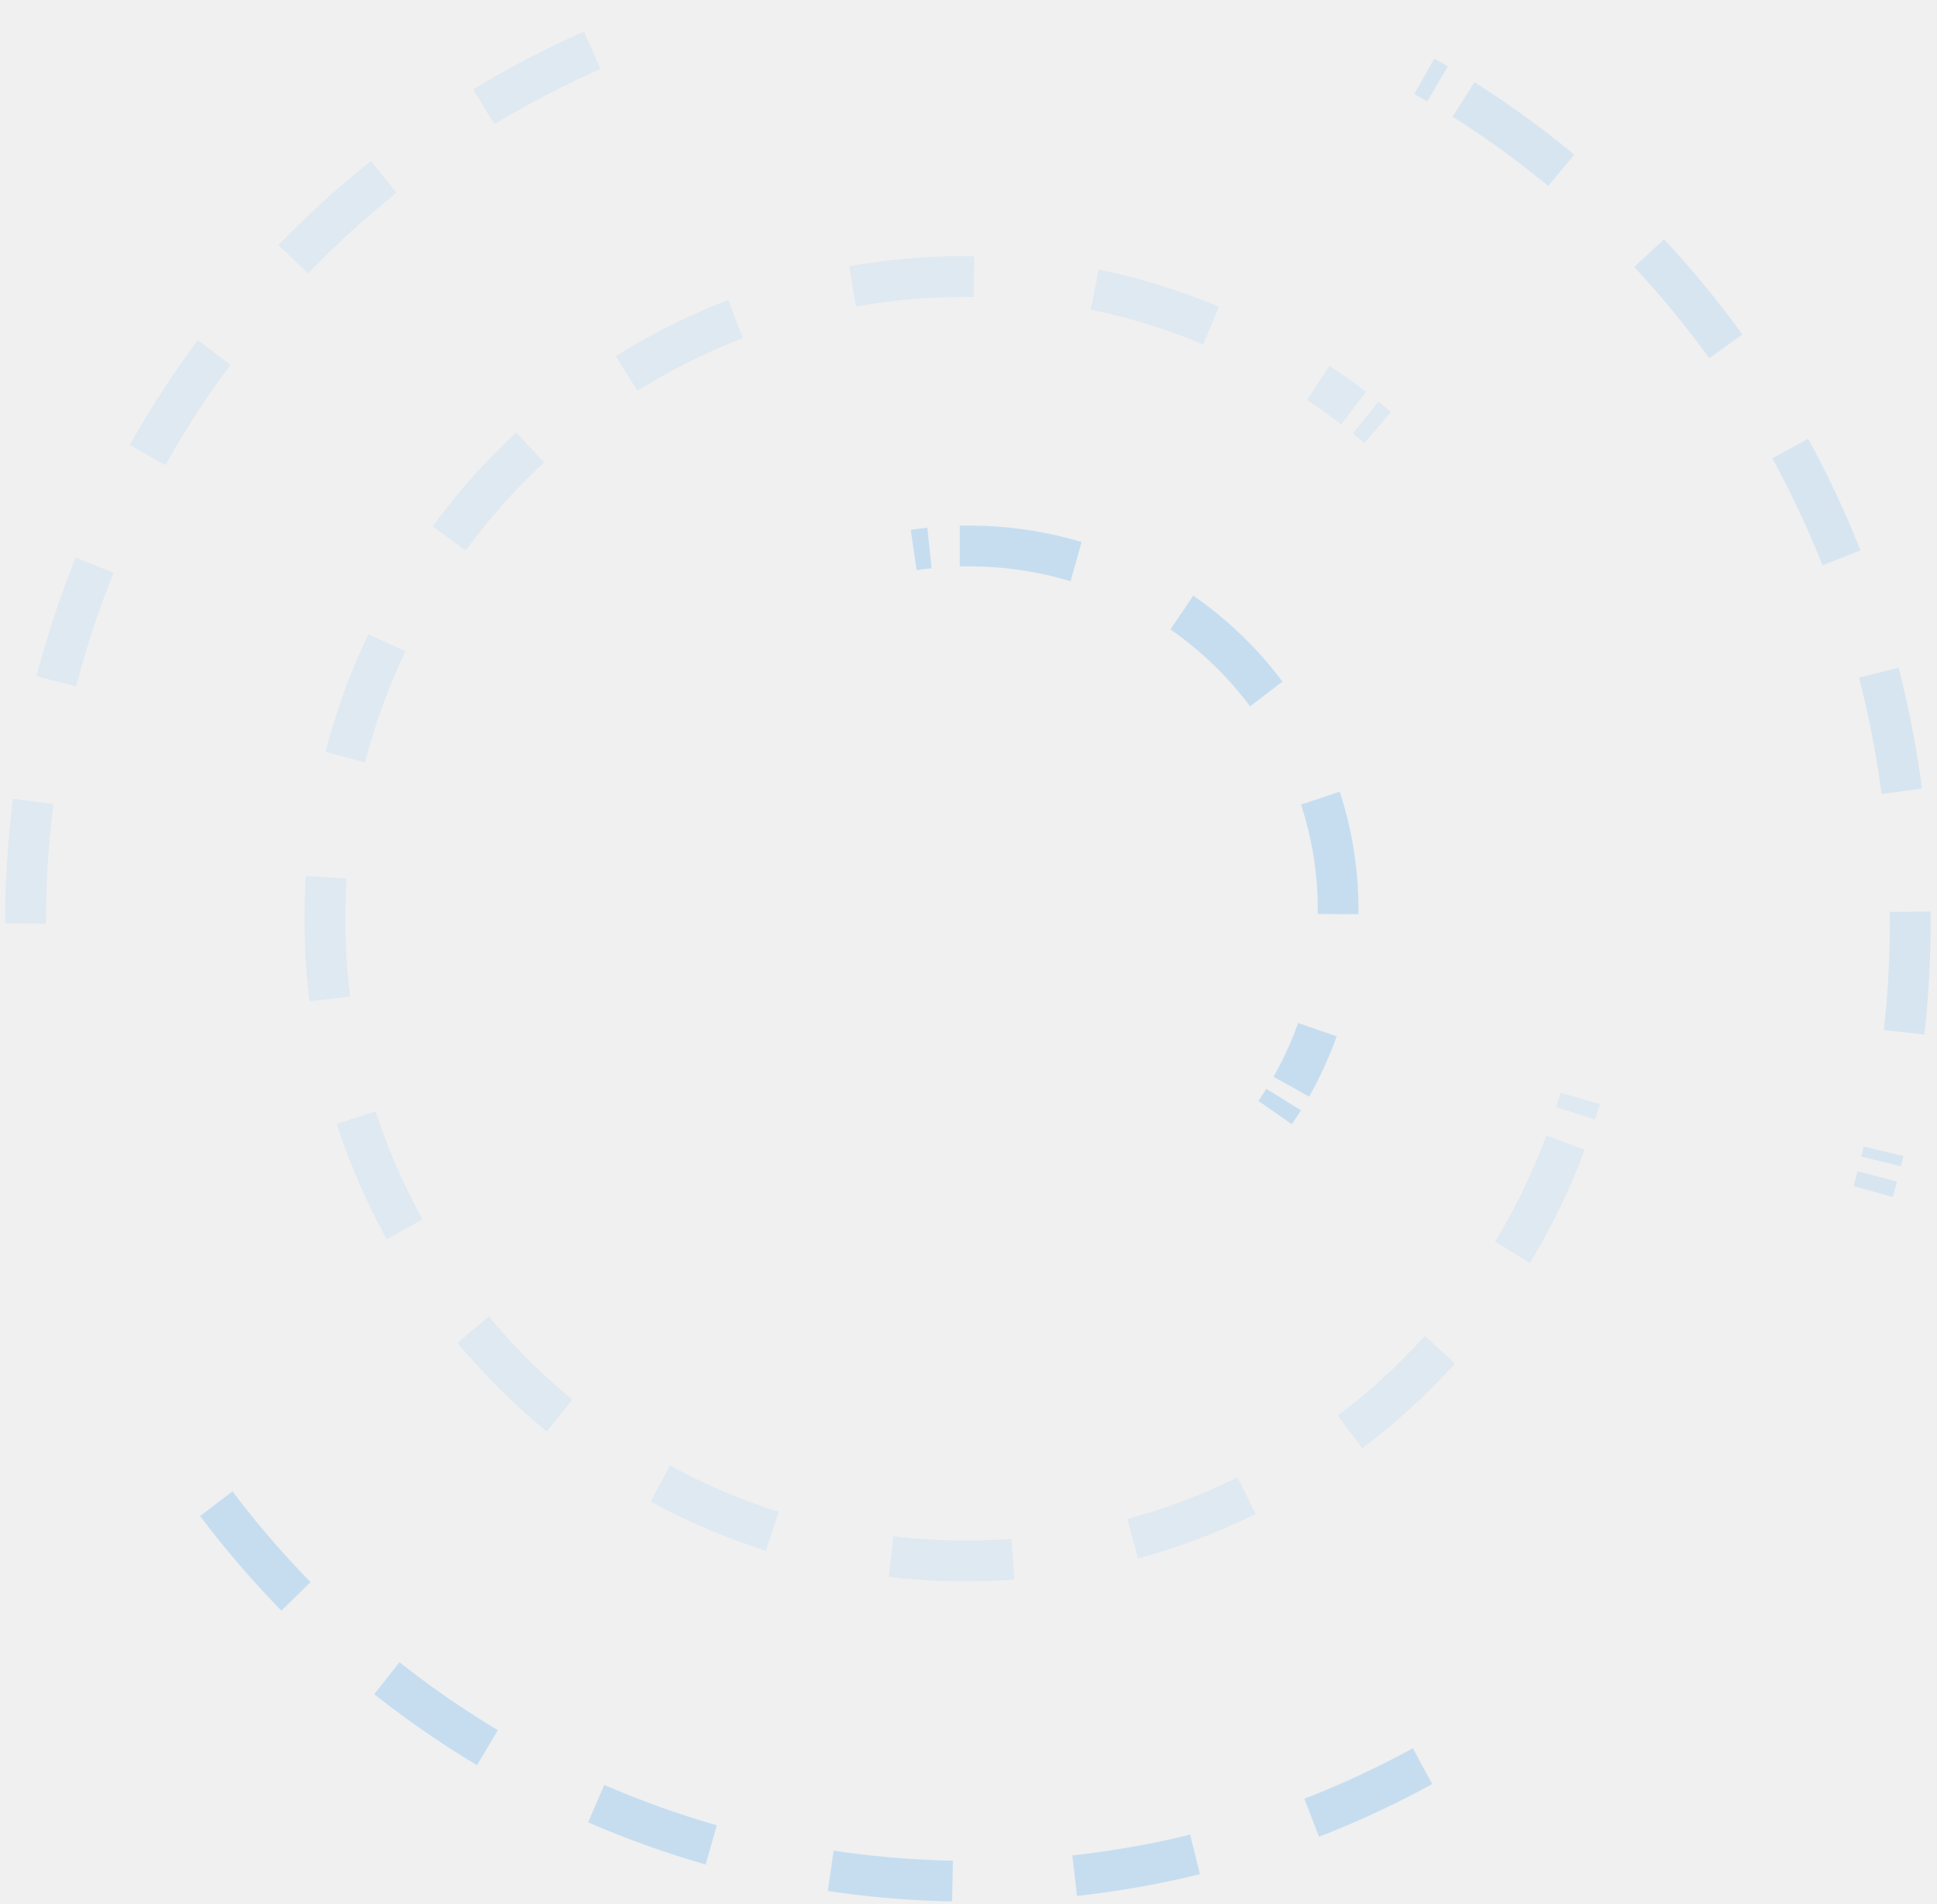
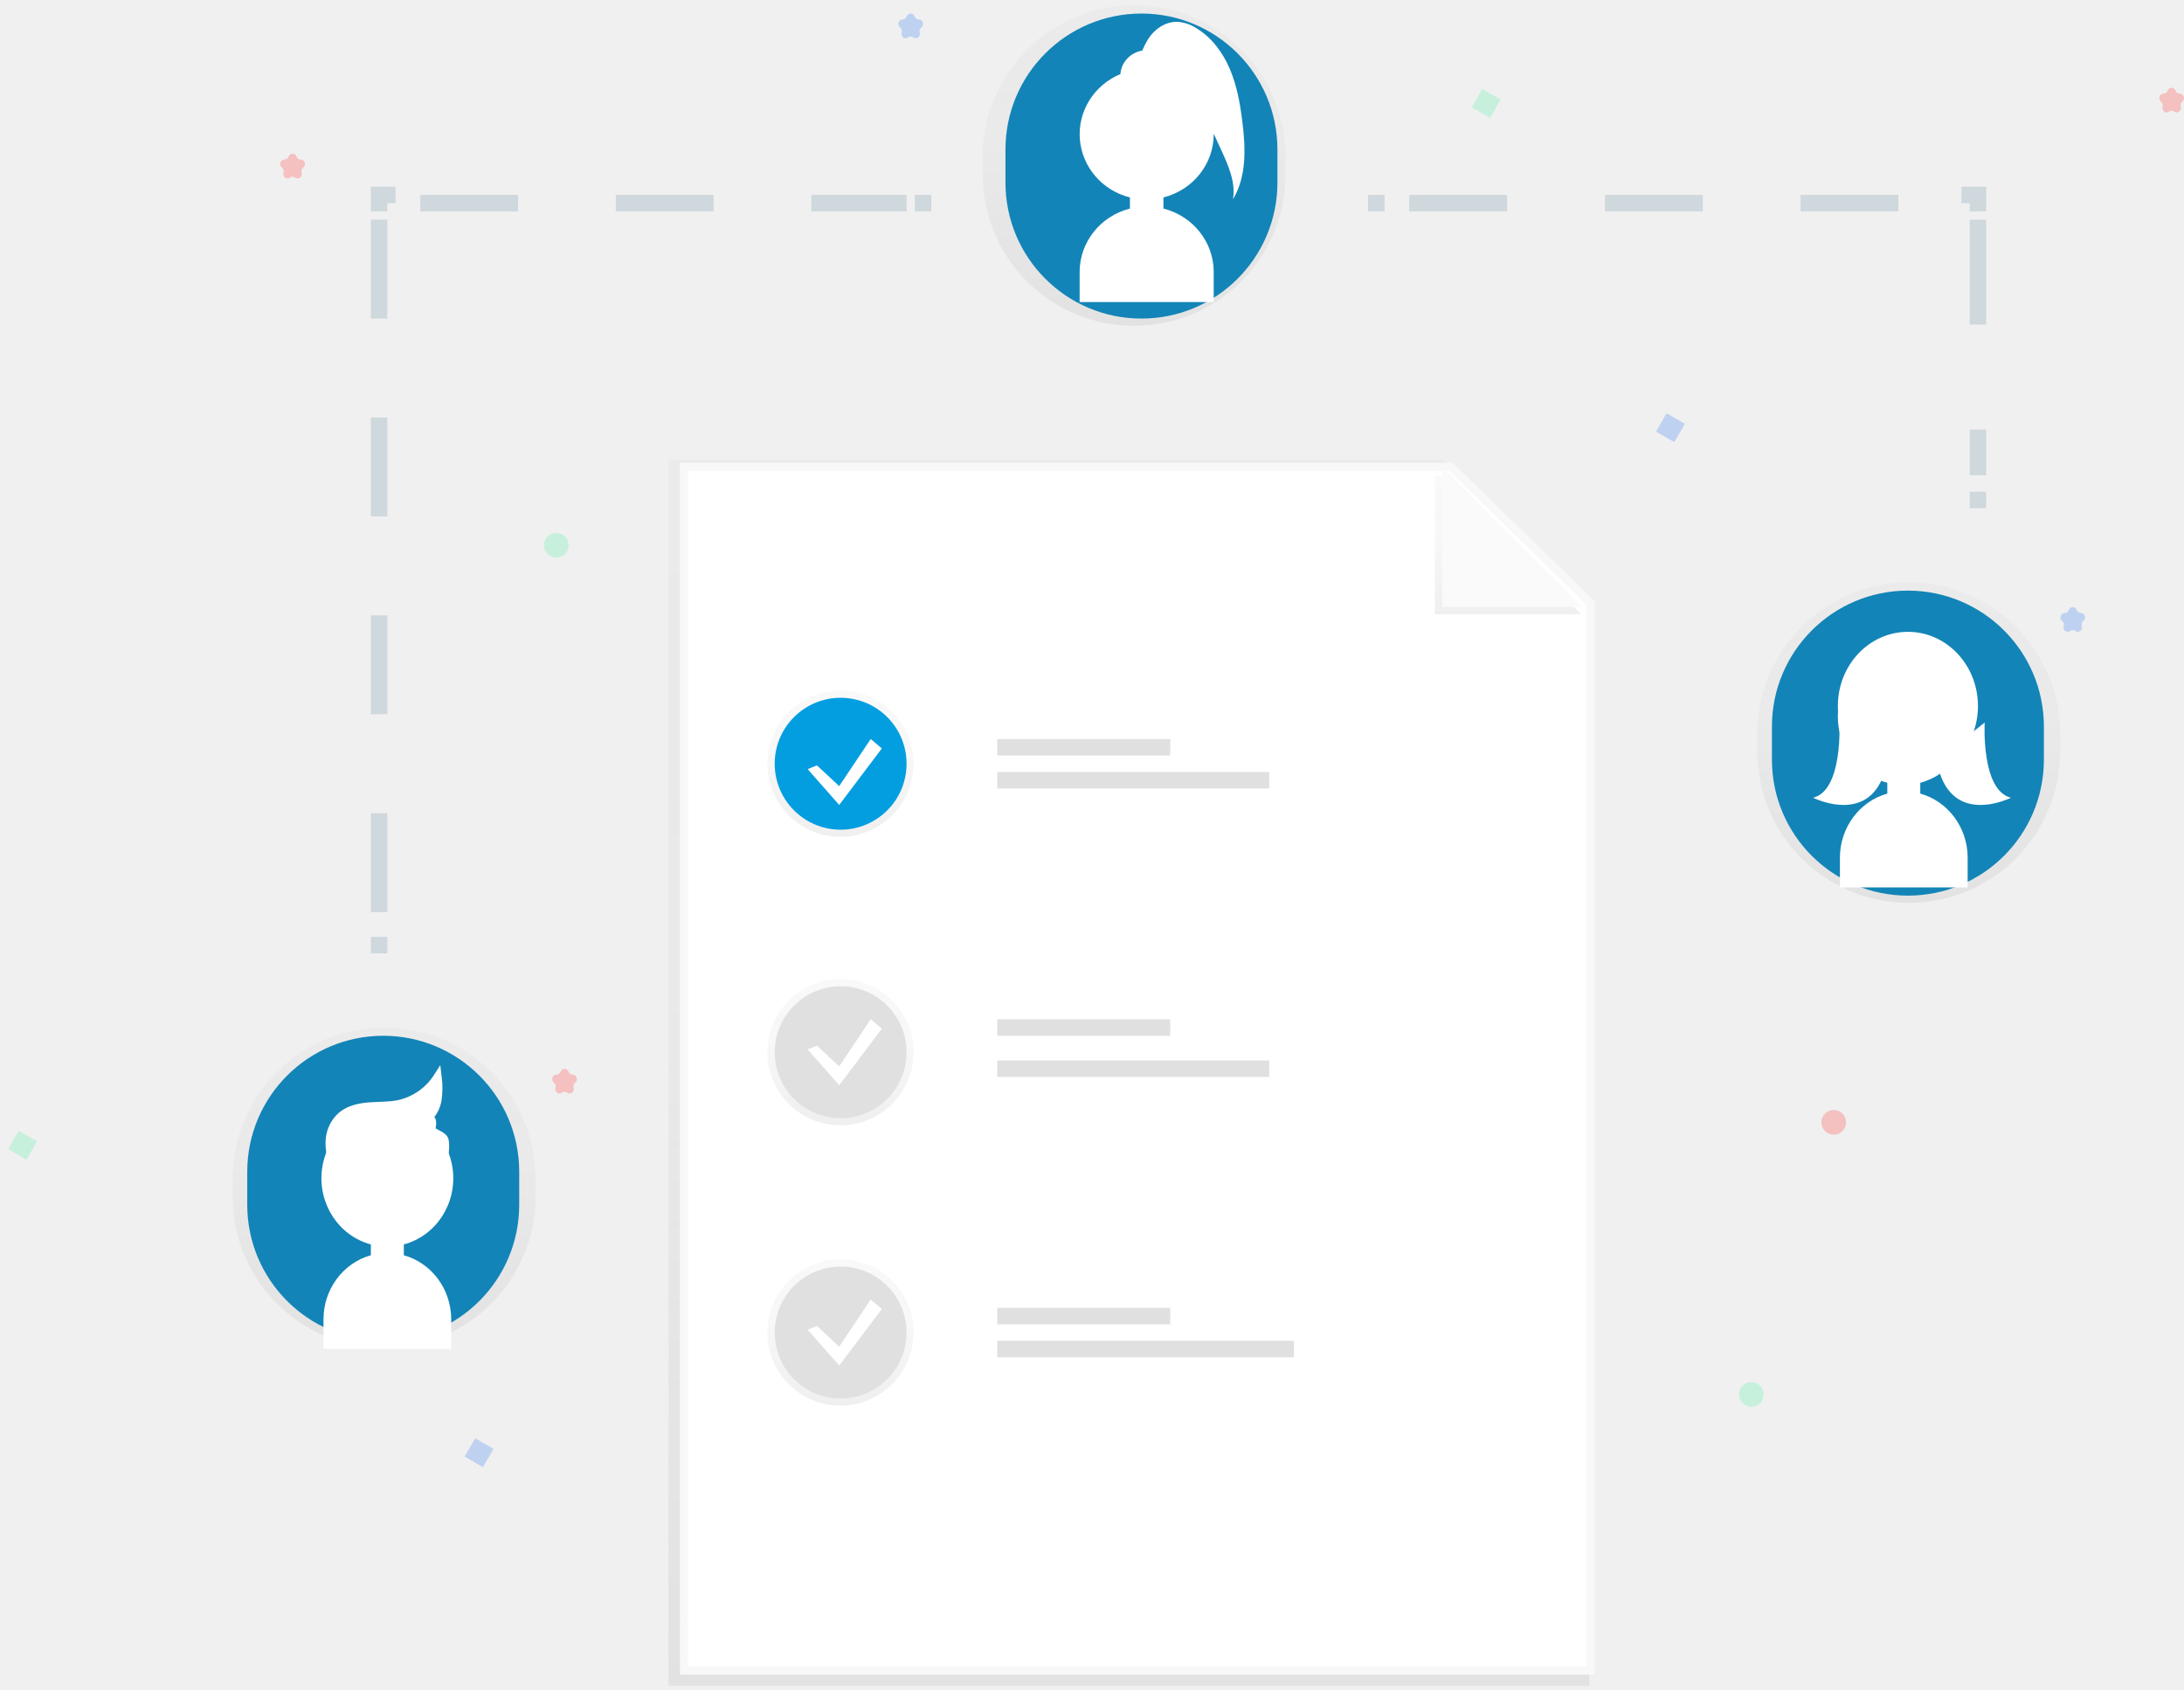
- <svg xmlns="http://www.w3.org/2000/svg" width="228" height="224" viewBox="0 0 228 224">
-   <g fill="none" fill-rule="evenodd" opacity=".404">
-     <g stroke="#2196F3" stroke-width="4.8">
-       <g>
-         <g opacity=".3">
-           <path d="M.209.102C.734.396 1.255.696 1.774 1" transform="translate(-238 -1256) translate(241 1259) translate(164.444 5.871)" />
-           <path stroke-dasharray="14.22" d="M4.822 2.837c31.527 19.86 52.584 55.759 52.584 96.75.007 9.52-1.145 19.004-3.429 28.227" transform="translate(-238 -1256) translate(241 1259) translate(164.444 5.871)" />
-           <path d="M53.53 129.583c-.157.595-.32 1.189-.486 1.782" transform="translate(-238 -1256) translate(241 1259) translate(164.444 5.871)" />
-         </g>
-         <path stroke-dasharray="14.4" d="M0 105.677C0 56.945 30.874 15.472 74 0" opacity=".21" transform="translate(-238 -1256) translate(241 1259)" />
-         <path stroke-dasharray="14.4" d="M164.444 204.861c-16.308 8.913-34.576 13.568-53.134 13.539-36.354 0-68.645-17.515-88.993-44.62" opacity=".5" transform="translate(-238 -1256) translate(241 1259)" />
-         <g opacity=".21">
-           <path d="M147.756 96.914c-.171.587-.349 1.173-.534 1.756" transform="translate(-238 -1256) translate(241 1259) translate(35.238 29.355)" />
-           <path stroke-dasharray="14.34" d="M146.035 102.128c-10.68 28.743-38.282 49.218-70.662 49.218C33.747 151.346 0 117.505 0 75.763S33.747.18 75.373.18C91.893.156 107.96 5.6 121.08 15.664" transform="translate(-238 -1256) translate(241 1259) translate(35.238 29.355)" />
-           <path d="M122.52 16.784c.476.384.947.772 1.412 1.166" transform="translate(-238 -1256) translate(241 1259) translate(35.238 29.355)" />
-         </g>
-         <g opacity=".5">
-           <path d="M.006.67C.627.58 1.248.501 1.868.436" transform="translate(-238 -1256) translate(241 1259) translate(104.54 61.058)" />
-           <path stroke-dasharray="13.872" d="M5.432.196h1.086c15.41 0 29.667 8.036 37.47 21.12 7.803 13.085 7.985 29.26.477 42.511" transform="translate(-238 -1256) translate(241 1259) translate(104.54 61.058)" />
-           <path d="M43.558 65.349c-.325.522-.66 1.03-1.008 1.528" transform="translate(-238 -1256) translate(241 1259) translate(104.54 61.058)" />
-         </g>
+ <svg xmlns="http://www.w3.org/2000/svg" width="265px" height="205px" viewBox="0 0 265 205" version="1.1">
+   <defs>
+     <linearGradient x1="50.001%" y1="100%" x2="50.001%" y2="0%" id="linearGradient-1">
+       <stop stop-color="#808080" stop-opacity="0.25" offset="0%" />
+       <stop stop-color="#808080" stop-opacity="0.12" offset="54%" />
+       <stop stop-color="#808080" stop-opacity="0.1" offset="100%" />
+     </linearGradient>
+     <linearGradient x1="50.014%" y1="100%" x2="50.014%" y2="0%" id="linearGradient-2">
+       <stop stop-color="#808080" stop-opacity="0.25" offset="0%" />
+       <stop stop-color="#808080" stop-opacity="0.12" offset="54%" />
+       <stop stop-color="#808080" stop-opacity="0.1" offset="100%" />
+     </linearGradient>
+     <linearGradient x1="50%" y1="100%" x2="50%" y2="0%" id="linearGradient-3">
+       <stop stop-color="#808080" stop-opacity="0.25" offset="0%" />
+       <stop stop-color="#808080" stop-opacity="0.12" offset="54%" />
+       <stop stop-color="#808080" stop-opacity="0.1" offset="100%" />
+     </linearGradient>
+     <linearGradient x1="50%" y1="100%" x2="50%" y2="0%" id="linearGradient-4">
+       <stop stop-color="#808080" stop-opacity="0.25" offset="0%" />
+       <stop stop-color="#808080" stop-opacity="0.12" offset="54%" />
+       <stop stop-color="#808080" stop-opacity="0.1" offset="100%" />
+     </linearGradient>
+   </defs>
+   <g id="Icon/Illustration/UserData" stroke="none" stroke-width="1" fill="none" fill-rule="evenodd">
+     <g id="Illustration-Icon">
+       <g id="Group" opacity="0.5" transform="translate(81, 55.644)" fill="url(#linearGradient-1)">
+         <polygon id="Path" points="111.85 148.866 0.106 148.866 0.106 0.119 94.115 0.119 111.85 18.333" />
      </g>
+       <polygon id="Path" stroke="#F8F8F8" fill="#FFFFFF" points="193 202.644 83 202.644 83 56.644 176.065 56.644 193 73.148" />
+       <g id="Group" opacity="0.5" transform="translate(174, 57.644)" fill="url(#linearGradient-2)">
+         <polygon id="Path" points="0.104 16.861 0.104 0.123 1.564 0.123 17.85 16.861" />
+       </g>
+       <polygon id="Path" fill="#FAFAFA" points="175 73.644 175 56.644 192 73.644" />
+       <g id="Group" opacity="0.5" transform="translate(93, 83.644)" fill="url(#linearGradient-3)">
+         <circle id="Oval" cx="8.979" cy="8.992" r="8.87" />
+       </g>
+       <circle id="Oval" fill="#039EE0" cx="102" cy="92.644" r="8" />
+       <g id="Group" opacity="0.5" transform="translate(93, 118.644)" fill="url(#linearGradient-3)">
+         <circle id="Oval" cx="8.979" cy="8.992" r="8.87" />
+       </g>
+       <circle id="Oval" fill="#E0E0E0" cx="102" cy="127.644" r="8" />
+       <g id="Group" opacity="0.5" transform="translate(93, 152.644)" fill="url(#linearGradient-3)">
+         <circle id="Oval" cx="8.979" cy="8.992" r="8.87" />
+       </g>
+       <circle id="Oval" fill="#E0E0E0" cx="102" cy="161.644" r="8" />
+       <rect id="Rectangle" fill="#E0E0E0" x="121" y="89.644" width="21" height="2" />
+       <rect id="Rectangle" fill="#E0E0E0" x="121" y="93.644" width="33" height="2" />
+       <rect id="Rectangle" fill="#E0E0E0" x="121" y="123.644" width="21" height="2" />
+       <rect id="Rectangle" fill="#E0E0E0" x="121" y="128.644" width="33" height="2" />
+       <rect id="Rectangle" fill="#E0E0E0" x="121" y="158.644" width="21" height="2" />
+       <rect id="Rectangle" fill="#E0E0E0" x="121" y="162.644" width="36" height="2" />
+       <polygon id="Path" fill="#FFFFFF" points="99.125 92.844 101.825 95.358 105.65 89.644 107 90.787 101.825 97.644 98 93.301" />
+       <polygon id="Path" fill="#FFFFFF" points="99.125 126.844 101.825 129.358 105.65 123.644 107 124.787 101.825 131.644 98 127.301" />
+       <polygon id="Path" fill="#FFFFFF" points="99.125 160.844 101.825 163.358 105.65 157.644 107 158.787 101.825 165.644 98 161.301" />
+       <g id="Group" opacity="0.5" transform="translate(213, 70.644)" fill="url(#linearGradient-4)">
+         <rect id="Rectangle" x="0.228" y="0" width="36.752" height="38.874" rx="18.376" />
+       </g>
+       <rect id="Rectangle" fill="#1384B7" x="215" y="71.644" width="33" height="37" rx="16.5" />
+       <path d="M233,96.266 L233,94.953 C236.9,93.91 239.443,90.025 238.936,85.886 C238.428,81.747 235.028,78.644 231,78.644 C226.972,78.644 223.572,81.747 223.064,85.886 C222.557,90.025 225.1,93.91 229,94.953 L229,96.266 C225.616,97.213 223.262,100.388 223.251,104.019 L223.251,107.644 L238.749,107.644 L238.749,104.019 C238.738,100.388 236.384,97.213 233,96.266 L233,96.266 Z" id="Path" fill="#FFFFFF" />
+       <ellipse id="Oval" fill="#FFFFFF" cx="231.5" cy="85.644" rx="8.5" ry="9" />
+       <path d="M240.816,87.644 C240.816,87.644 240.351,95.871 244,96.769 C244,96.769 236.459,100.585 235,92.279 L240.816,87.644 Z" id="Path" fill="#FFFFFF" />
+       <path d="M223.184,87.644 C223.184,87.644 223.649,95.871 220,96.769 C220,96.769 227.541,100.585 229,92.279 L223.184,87.644 Z" id="Path" fill="#FFFFFF" />
+       <g id="Group" opacity="0.5" transform="translate(119, 0.644)" fill="url(#linearGradient-4)">
+         <rect id="Rectangle" x="0.228" y="0" width="36.752" height="38.874" rx="18.376" />
+       </g>
+       <rect id="Rectangle" fill="#1384B7" x="122" y="1.644" width="33" height="37" rx="16.5" />
+       <path d="M150.738,14.729 C150.477,12.578 150.087,10.422 149.242,8.41 C148.396,6.398 147.038,4.551 145.144,3.406 C144.47,2.966 143.689,2.704 142.88,2.646 C141.4,2.595 140.031,3.568 139.269,4.805 C139.011,5.233 138.785,5.679 138.595,6.14 C137.143,6.381 136.049,7.557 135.946,8.988 C132.743,10.32 130.764,13.489 131.026,16.871 C131.287,20.254 133.729,23.1 137.101,23.95 L137.101,25.3 C133.516,26.213 131.012,29.362 131,32.97 L131,36.644 L147.269,36.644 L147.269,32.968 C147.258,29.359 144.753,26.211 141.168,25.298 L141.168,23.95 C144.76,23.045 147.269,19.89 147.269,16.278 C147.269,16.26 147.269,16.24 147.269,16.222 L148.185,18.206 C149.057,20.096 149.949,22.123 149.608,24.17 C151.281,21.383 151.144,17.932 150.738,14.729 Z" id="Path" fill="#FFFFFF" />
+       <g id="Group" opacity="0.5" transform="translate(28, 124.644)" fill="url(#linearGradient-4)">
+         <rect id="Rectangle" x="0.228" y="0" width="36.752" height="38.874" rx="18.376" />
+       </g>
+       <rect id="Rectangle" fill="#1384B7" x="30" y="125.644" width="33" height="37" rx="16.5" />
+       <path d="M40.679,141.532 C40.177,140.541 39.946,139.43 40.011,138.316 C40.082,137.197 40.58,136.15 41.397,135.399 C42.309,134.606 43.546,134.326 44.74,134.227 C45.933,134.129 47.145,134.189 48.321,133.953 C50.283,133.547 52.005,132.355 53.1,130.644 C53.218,131.579 53.21,132.525 53.075,133.457 C52.897,134.38 52.432,135.288 51.648,135.791 C52.597,135.342 52.496,136.395 52.288,137.025 C52.76,137.606 53.903,137.702 53.961,138.454 C54.057,139.203 53.975,139.965 53.723,140.676 C53.436,141.368 53.743,142.59 53.009,142.644" id="Path" stroke="#FFFFFF" fill="#FFFFFF" />
+       <path d="M51,136.644 C51,136.644 54.677,136.976 52.06,142.644" id="Path" fill="#FFFFFF" />
+       <path d="M49,152.266 L49,150.953 C52.9,149.91 55.443,146.025 54.936,141.886 C54.428,137.747 51.028,134.644 47,134.644 C42.972,134.644 39.572,137.747 39.064,141.886 C38.557,146.025 41.1,149.91 45,150.953 L45,152.266 C41.616,153.213 39.262,156.388 39.251,160.019 L39.251,163.644 L54.749,163.644 L54.749,160.019 C54.738,156.388 52.384,153.213 49,152.266 L49,152.266 Z" id="Path" fill="#FFFFFF" />
+       <line x1="46" y1="115.644" x2="46" y2="113.644" id="Path" stroke="#CFD8DC" stroke-width="2" />
+       <line x1="46" y1="110.644" x2="46" y2="26.644" id="Path" stroke="#CFD8DC" stroke-width="2" stroke-dasharray="12" />
+       <polyline id="Path" stroke="#CFD8DC" stroke-width="2" points="46 25.644 46 23.644 48 23.644" />
+       <line x1="51" y1="24.644" x2="110" y2="24.644" id="Path" stroke="#CFD8DC" stroke-width="2" stroke-dasharray="11.86" />
+       <line x1="111" y1="24.644" x2="113" y2="24.644" id="Path" stroke="#CFD8DC" stroke-width="2" />
+       <line x1="166" y1="24.644" x2="168" y2="24.644" id="Path" stroke="#CFD8DC" stroke-width="2" />
+       <line x1="171" y1="24.644" x2="236" y2="24.644" id="Path" stroke="#CFD8DC" stroke-width="2" stroke-dasharray="11.87" />
+       <polyline id="Path" stroke="#CFD8DC" stroke-width="2" points="238 23.644 240 23.644 240 25.644" />
+       <line x1="240" y1="26.644" x2="240" y2="57.644" id="Path" stroke="#CFD8DC" stroke-width="2" stroke-dasharray="12.73" />
+       <line x1="240" y1="59.644" x2="240" y2="61.644" id="Path" stroke="#CFD8DC" stroke-width="2" />
+       <polygon id="Rectangle" fill="#69F0AE" opacity="0.3" transform="translate(2.745382, 138.9191) rotate(30) translate(-2.745382, -138.9191) " points="1.461 137.635 4.031 137.634 4.03 140.203 1.46 140.204" />
+       <polygon id="Rectangle" fill="#69F0AE" opacity="0.3" transform="translate(180.3297, 12.55185) rotate(30) translate(-180.3297, -12.55185) " points="179.045 11.268 181.615 11.267 181.614 13.836 179.044 13.837" />
+       <polygon id="Rectangle" fill="#4D8AF0" opacity="0.3" transform="translate(58.13009, 176.2216) rotate(30) translate(-58.13009, -176.2216) " points="56.846 174.938 59.416 174.937 59.415 177.505 56.844 177.507" />
+       <polygon id="Rectangle" fill="#4D8AF0" opacity="0.3" transform="translate(202.6865, 51.88396) rotate(30) translate(-202.6865, -51.88396) " points="201.402 50.6 203.972 50.599 203.971 53.168 201.401 53.169" />
+       <circle id="Oval" fill="#69F0AE" opacity="0.3" cx="212.5" cy="169.144" r="1.5" />
+       <circle id="Oval" fill="#69F0AE" opacity="0.3" cx="67.5" cy="66.144" r="1.5" />
+       <circle id="Oval" fill="#FF5252" opacity="0.3" cx="222.5" cy="136.144" r="1.5" />
+       <path d="M263.979,10.984 L263.979,10.984 C264.049,11.212 264.254,11.364 264.482,11.358 L264.482,11.358 C264.706,11.357 264.905,11.508 264.975,11.73 C265.044,11.953 264.968,12.197 264.787,12.334 L264.787,12.334 C264.606,12.471 264.53,12.715 264.598,12.937 L264.598,12.937 C264.668,13.16 264.592,13.404 264.411,13.541 C264.229,13.679 263.984,13.678 263.803,13.54 L263.803,13.54 C263.622,13.402 263.378,13.402 263.197,13.54 L263.197,13.54 C263.016,13.678 262.771,13.679 262.589,13.541 C262.408,13.404 262.332,13.16 262.402,12.937 L262.402,12.937 C262.47,12.715 262.394,12.471 262.213,12.334 L262.213,12.334 C262.032,12.197 261.956,11.953 262.025,11.73 C262.095,11.508 262.294,11.357 262.518,11.358 L262.518,11.358 C262.746,11.364 262.951,11.212 263.021,10.984 L263.021,10.984 C263.099,10.779 263.289,10.644 263.5,10.644 C263.711,10.644 263.901,10.779 263.979,10.984 L263.979,10.984 Z" id="Path" fill="#FF5252" opacity="0.3" />
+       <path d="M68.979,129.984 L68.979,129.984 C69.049,130.212 69.254,130.364 69.482,130.358 L69.482,130.358 C69.706,130.357 69.905,130.508 69.975,130.73 C70.044,130.953 69.968,131.197 69.787,131.334 L69.787,131.334 C69.606,131.471 69.53,131.715 69.598,131.937 L69.598,131.937 C69.668,132.16 69.592,132.404 69.41,132.541 C69.229,132.679 68.984,132.678 68.803,132.54 L68.803,132.54 C68.622,132.402 68.378,132.402 68.197,132.54 L68.197,132.54 C68.016,132.678 67.771,132.679 67.59,132.541 C67.408,132.404 67.332,132.16 67.402,131.937 L67.402,131.937 C67.47,131.715 67.394,131.471 67.213,131.334 L67.213,131.334 C67.032,131.197 66.956,130.953 67.025,130.73 C67.095,130.508 67.294,130.357 67.518,130.358 L67.518,130.358 C67.746,130.364 67.951,130.212 68.021,129.984 L68.021,129.984 C68.099,129.779 68.289,129.644 68.5,129.644 C68.711,129.644 68.901,129.779 68.979,129.984 L68.979,129.984 Z" id="Path" fill="#FF5252" opacity="0.3" />
+       <path d="M35.979,18.984 L35.979,18.984 C36.049,19.212 36.254,19.364 36.482,19.358 L36.482,19.358 C36.706,19.357 36.905,19.508 36.975,19.73 C37.044,19.953 36.968,20.197 36.787,20.334 L36.787,20.334 C36.606,20.471 36.53,20.715 36.598,20.937 L36.598,20.937 C36.668,21.16 36.592,21.404 36.41,21.541 C36.229,21.679 35.984,21.678 35.803,21.54 L35.803,21.54 C35.622,21.402 35.378,21.402 35.197,21.54 L35.197,21.54 C35.016,21.678 34.771,21.679 34.59,21.541 C34.408,21.404 34.332,21.16 34.402,20.937 L34.402,20.937 C34.47,20.715 34.394,20.471 34.213,20.334 L34.213,20.334 C34.032,20.197 33.956,19.953 34.025,19.73 C34.095,19.508 34.294,19.357 34.518,19.358 L34.518,19.358 C34.746,19.364 34.951,19.212 35.021,18.984 L35.021,18.984 C35.099,18.779 35.289,18.644 35.5,18.644 C35.711,18.644 35.901,18.779 35.979,18.984 Z" id="Path" fill="#FF5252" opacity="0.3" />
+       <path d="M110.979,1.984 L110.979,1.984 C111.049,2.212 111.254,2.364 111.482,2.358 L111.482,2.358 C111.706,2.357 111.905,2.508 111.975,2.73 C112.044,2.953 111.968,3.197 111.787,3.334 L111.787,3.334 C111.606,3.471 111.53,3.715 111.598,3.937 L111.598,3.937 C111.668,4.16 111.592,4.404 111.41,4.541 C111.229,4.679 110.984,4.678 110.803,4.54 L110.803,4.54 C110.622,4.402 110.378,4.402 110.197,4.54 L110.197,4.54 C110.016,4.678 109.771,4.679 109.59,4.541 C109.408,4.404 109.332,4.16 109.402,3.937 L109.402,3.937 C109.47,3.715 109.394,3.471 109.213,3.334 L109.213,3.334 C109.032,3.197 108.956,2.953 109.025,2.73 C109.095,2.508 109.294,2.357 109.518,2.358 L109.518,2.358 C109.746,2.364 109.951,2.212 110.021,1.984 L110.021,1.984 C110.099,1.779 110.289,1.644 110.5,1.644 C110.711,1.644 110.901,1.779 110.979,1.984 Z" id="Path" fill="#4D8AF0" opacity="0.3" />
+       <path d="M251.979,73.984 L251.979,73.984 C252.049,74.212 252.254,74.364 252.482,74.358 L252.482,74.358 C252.706,74.357 252.905,74.508 252.975,74.73 C253.044,74.953 252.968,75.197 252.787,75.334 L252.787,75.334 C252.606,75.471 252.53,75.715 252.598,75.937 L252.598,75.937 C252.668,76.16 252.592,76.404 252.411,76.541 C252.229,76.679 251.984,76.678 251.803,76.54 L251.803,76.54 C251.622,76.402 251.378,76.402 251.197,76.54 L251.197,76.54 C251.016,76.678 250.771,76.679 250.589,76.541 C250.408,76.404 250.332,76.16 250.402,75.937 L250.402,75.937 C250.47,75.715 250.394,75.471 250.213,75.334 L250.213,75.334 C250.032,75.197 249.956,74.953 250.025,74.73 C250.095,74.508 250.294,74.357 250.518,74.358 L250.518,74.358 C250.746,74.364 250.951,74.212 251.021,73.984 L251.021,73.984 C251.099,73.779 251.289,73.644 251.5,73.644 C251.711,73.644 251.901,73.779 251.979,73.984 Z" id="Path" fill="#4D8AF0" opacity="0.3" />
    </g>
  </g>
</svg>
